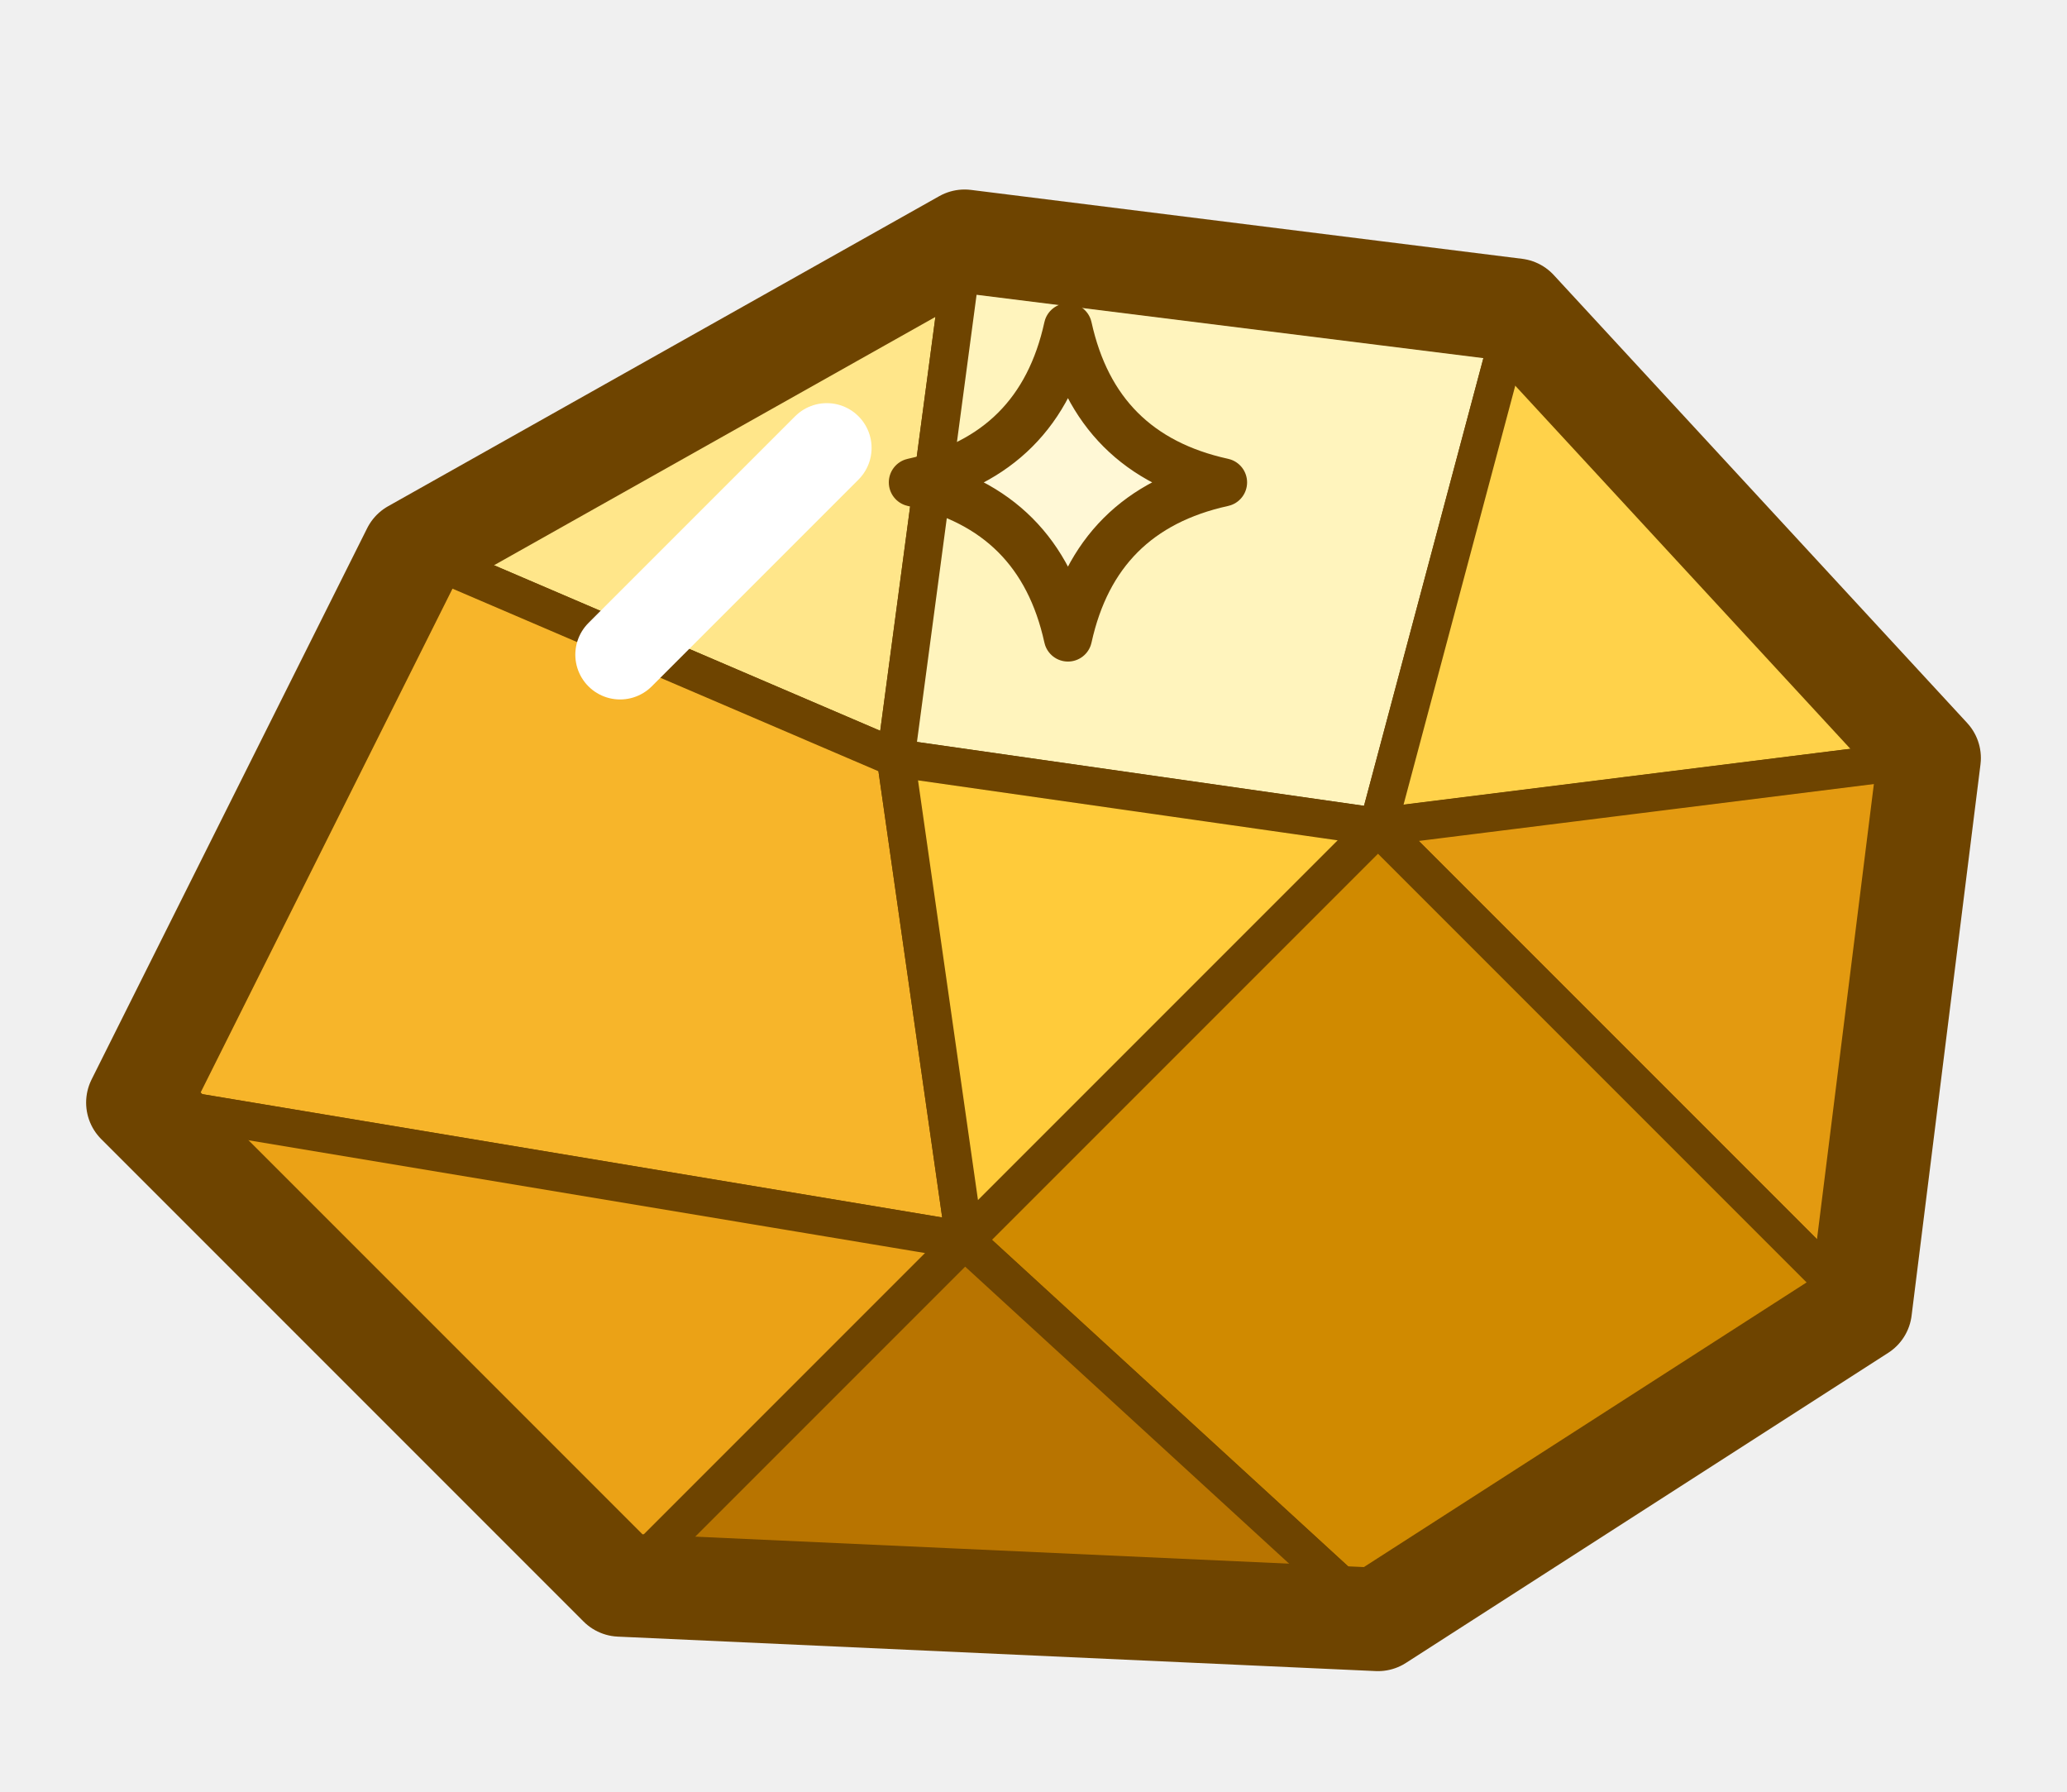
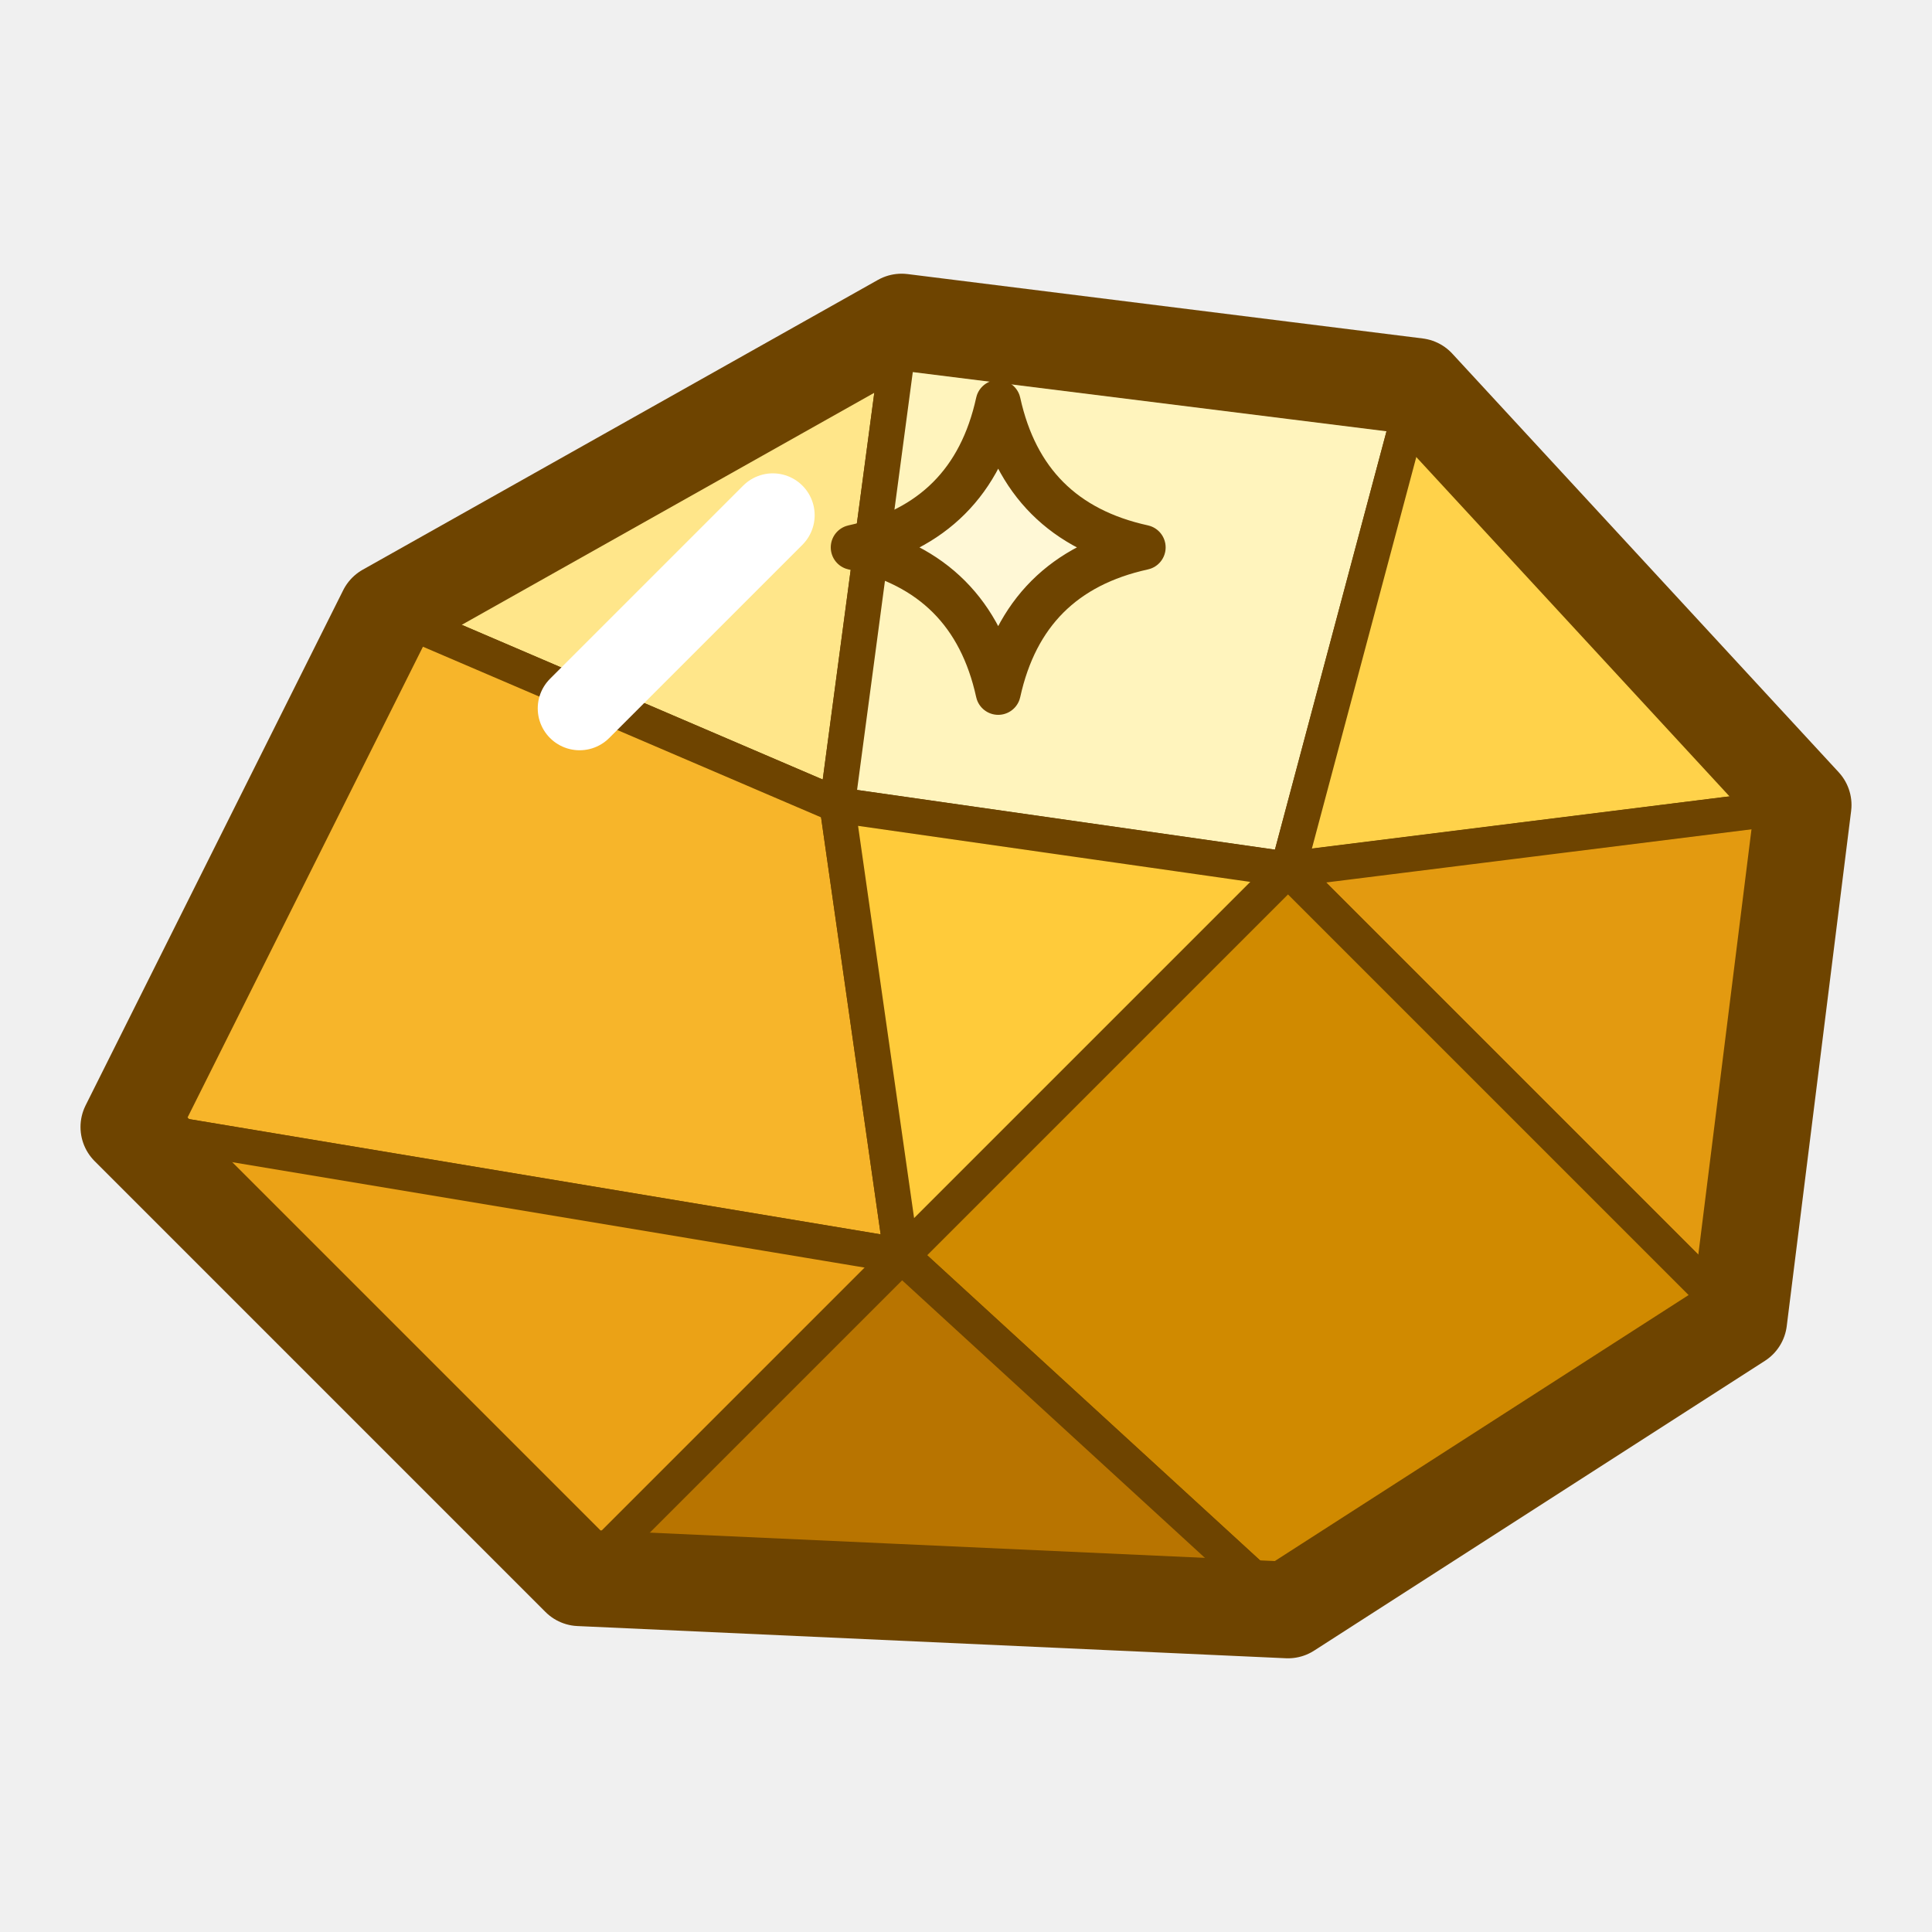
- <svg xmlns="http://www.w3.org/2000/svg" viewBox="2 8 60 52">
+ <svg xmlns="http://www.w3.org/2000/svg" viewBox="2 5 60 60">
  <g transform="">
    <path d="M14 24 30 15 28 30Z" fill="#ffe68a" stroke="#6e4400" stroke-width="1.1" stroke-linejoin="round" />
    <path d="M30 15 46 17 42 32 28 30Z" fill="#fff4bd" stroke="#6e4400" stroke-width="1.1" stroke-linejoin="round" />
    <path d="M46 17 58 30 42 32Z" fill="#ffd24a" stroke="#6e4400" stroke-width="1.1" stroke-linejoin="round" />
    <path d="M6 40 14 24 28 30 30 44Z" fill="#f7b52a" stroke="#6e4400" stroke-width="1.1" stroke-linejoin="round" />
    <path d="M28 30 42 32 30 44Z" fill="#ffcb3a" stroke="#6e4400" stroke-width="1.1" stroke-linejoin="round" />
    <path d="M58 30 56 46 42 32Z" fill="#e39a10" stroke="#6e4400" stroke-width="1.1" stroke-linejoin="round" />
    <path d="M42 32 56 46 42 55 30 44Z" fill="#d08a00" stroke="#6e4400" stroke-width="1.1" stroke-linejoin="round" />
    <path d="M6 40 30 44 20 54Z" fill="#eba216" stroke="#6e4400" stroke-width="1.1" stroke-linejoin="round" />
    <path d="M30 44 42 55 20 54Z" fill="#b87400" stroke="#6e4400" stroke-width="1.1" stroke-linejoin="round" />
  </g>
  <path transform="" d="M6 40 14 24 30 15 46 17 58 30 56 46 42 55 20 54Z" fill="none" stroke="#6e4400" stroke-width="3" stroke-linejoin="round" />
  <g transform="">
    <path d="M20 27 26 21" stroke="#fff" stroke-width="2.6" stroke-linecap="round" />
    <path d="M33 17.5Q33.81 21.19 37.5 22Q33.81 22.81 33 26.5Q32.19 22.81 28.5 22Q32.19 21.19 33 17.5Z" fill="#fff8d6" stroke="#6e4400" stroke-width="1.4" stroke-linejoin="round" />
  </g>
</svg>
